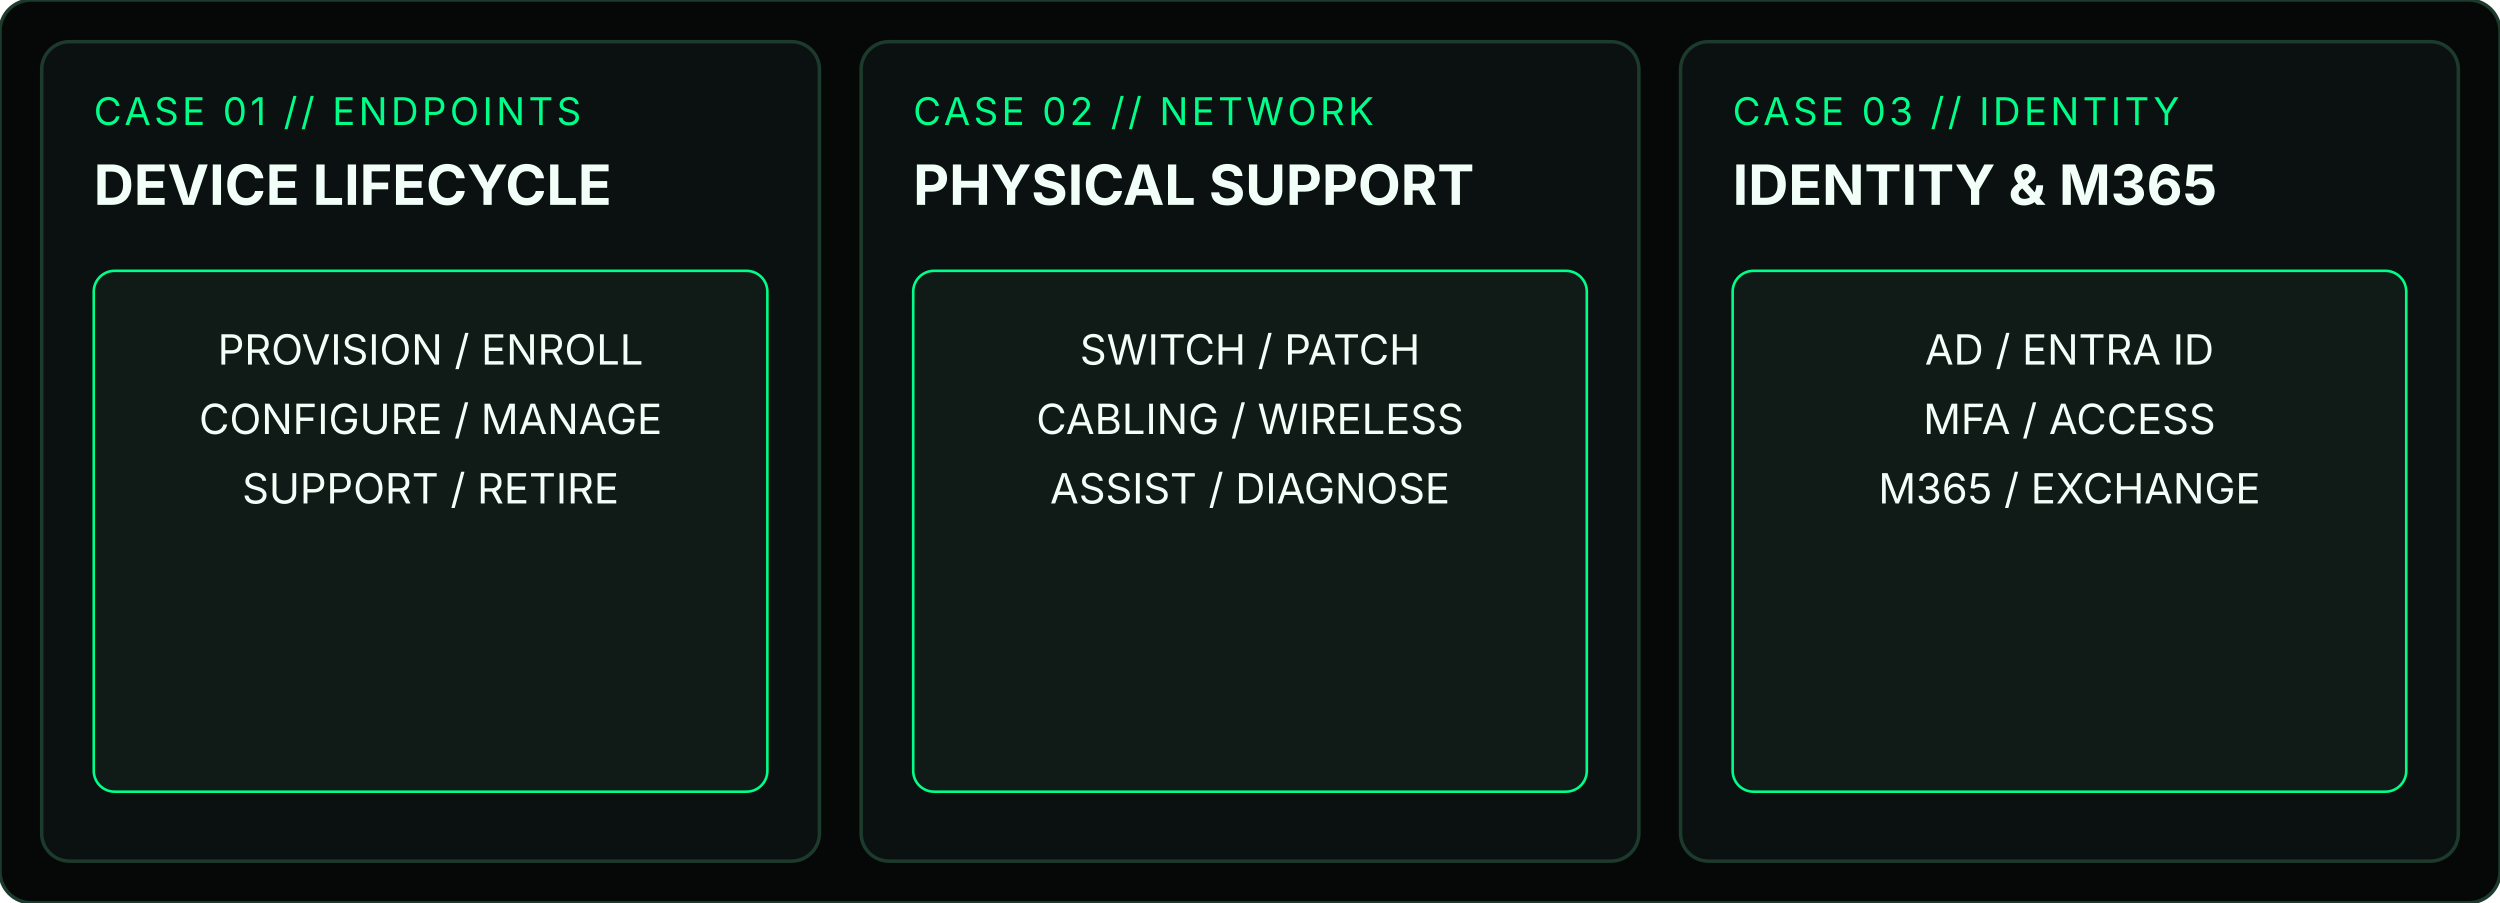
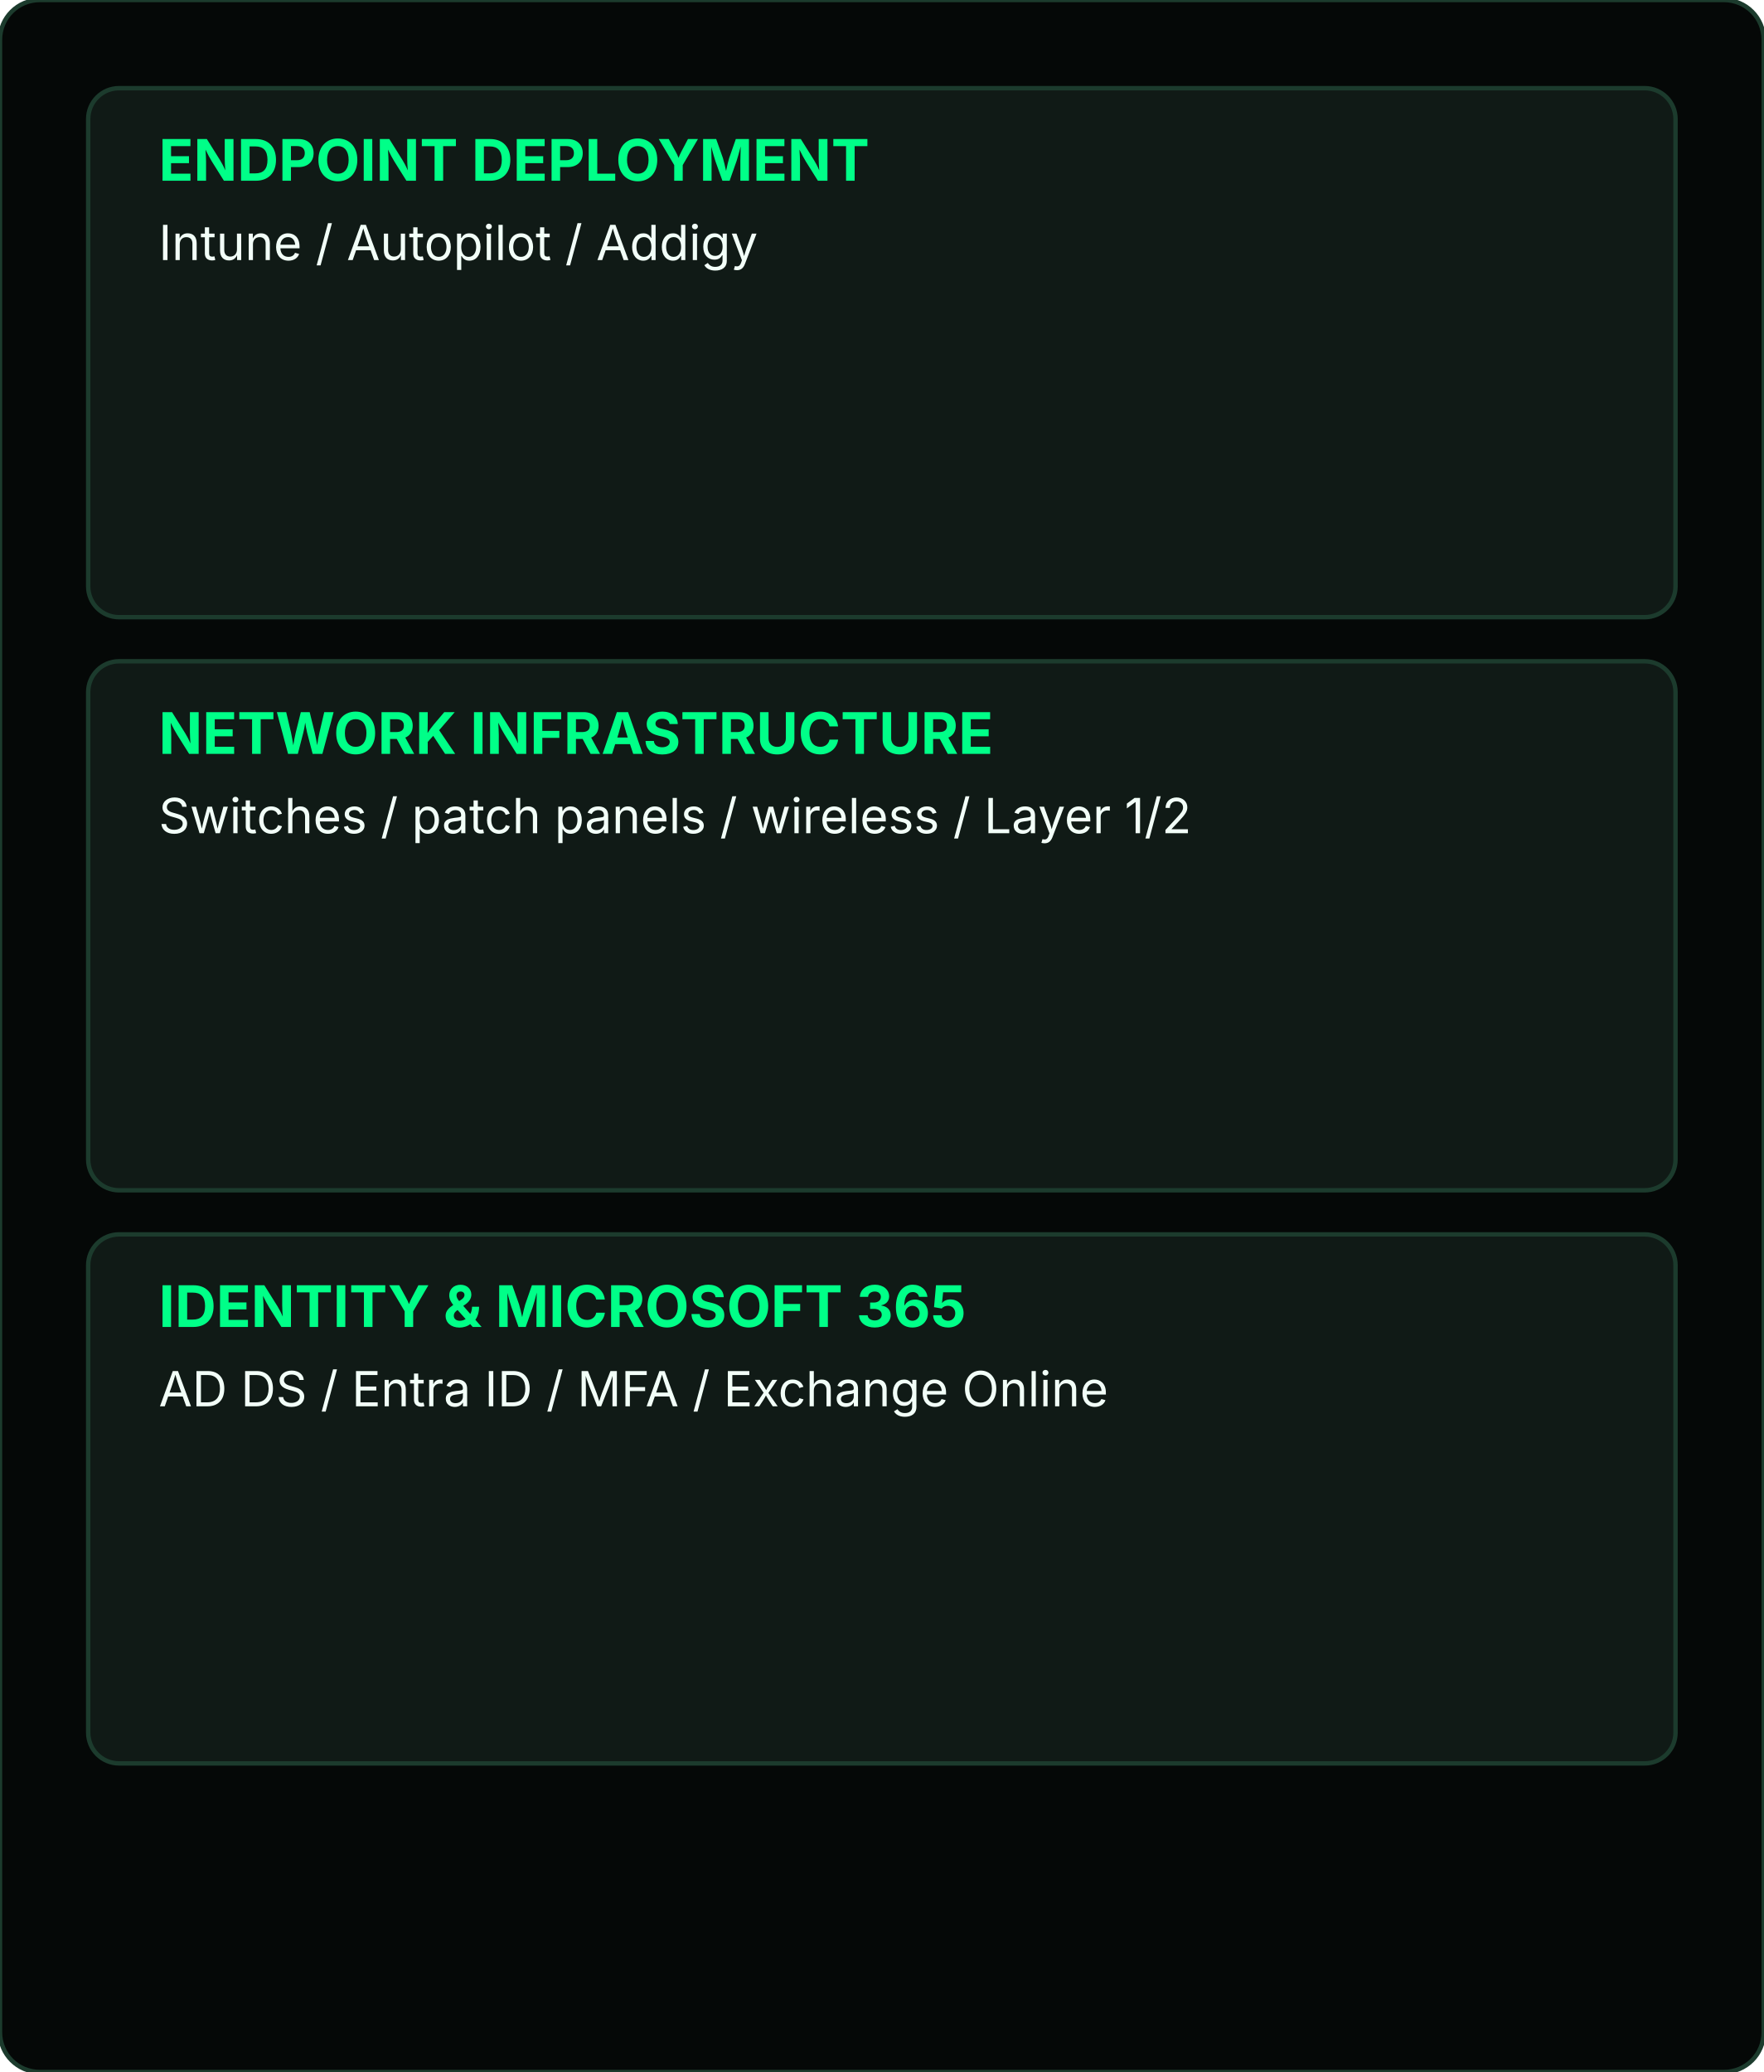
- <svg xmlns="http://www.w3.org/2000/svg" width="1440" height="520" viewBox="0 0 1440 520" role="img" aria-labelledby="title desc">
-   <rect width="1440" height="520" rx="18" fill="#050807" stroke="#1C3B2D" stroke-width="2" />
-   <g fill="#0B1110" stroke="#1C3B2D" stroke-width="2">
-     <rect x="24" y="24" width="448" height="472" rx="16" />
-     <rect x="496" y="24" width="448" height="472" rx="16" />
-     <rect x="968" y="24" width="448" height="472" rx="16" />
+ <svg xmlns="http://www.w3.org/2000/svg" width="800" height="940" viewBox="0 0 800 940" role="img" aria-labelledby="title">
+   <rect width="800" height="940" rx="18" fill="#050807" stroke="#1C3B2D" stroke-width="2" />
+   <g fill="#101A16" stroke="#1C3B2D" stroke-width="2">
+     <rect x="40" y="40" width="720" height="240" rx="14" />
+     <rect x="40" y="300" width="720" height="240" rx="14" />
+     <rect x="40" y="560" width="720" height="240" rx="14" />
  </g>
-   <g font-family="Inter, Segoe UI, Arial, sans-serif">
-     <g fill="#00FF88" font-size="22" letter-spacing="2">
-       <text x="54" y="72">CASE 01 // ENDPOINTS</text>
-       <text x="526" y="72">CASE 02 // NETWORK</text>
-       <text x="998" y="72">CASE 03 // IDENTITY</text>
+   <g font-family="Inter, Segoe UI, Arial, sans-serif" fill="#F2FFF8">
+     <g fill="#00FF88" font-size="26" font-weight="700">
+       <text x="72" y="82">ENDPOINT DEPLOYMENT</text>
+       <text x="72" y="342">NETWORK INFRASTRUCTURE</text>
+       <text x="72" y="602">IDENTITY &amp; MICROSOFT 365</text>
    </g>
-     <g fill="#F2FFF8" font-size="32" font-weight="700">
-       <text x="54" y="118">DEVICE LIFECYCLE</text>
-       <text x="526" y="118">PHYSICAL SUPPORT</text>
-       <text x="998" y="118">IDENTITY &amp; M365</text>
+     <g font-size="22">
+       <text x="72" y="118">Intune / Autopilot / Addigy</text>
+       <text x="72" y="378">Switches / patch panels / wireless / Layer 1/2</text>
+       <text x="72" y="638">AD DS / Entra ID / MFA / Exchange Online</text>
    </g>
  </g>
-   <g fill="#101A16" stroke="#00FF88" stroke-width="1.5">
-     <rect x="54" y="156" width="388" height="300" rx="12" />
-     <rect x="526" y="156" width="388" height="300" rx="12" />
-     <rect x="998" y="156" width="388" height="300" rx="12" />
-   </g>
-   <g font-family="Inter, Segoe UI, Arial, sans-serif" text-anchor="middle" fill="#F2FFF8" font-size="24">
-     <text x="248" y="210">PROVISION / ENROLL</text>
-     <text x="248" y="250">CONFIGURE / MANAGE</text>
-     <text x="248" y="290">SUPPORT / RETIRE</text>
-     <text x="720" y="210">SWITCH / PATCH</text>
-     <text x="720" y="250">CABLING / WIRELESS</text>
-     <text x="720" y="290">ASSIST / DIAGNOSE</text>
-     <text x="1192" y="210">AD / ENTRA ID</text>
-     <text x="1192" y="250">MFA / ACCESS</text>
-     <text x="1192" y="290">M365 / EXCHANGE</text>
-   </g>
</svg>
